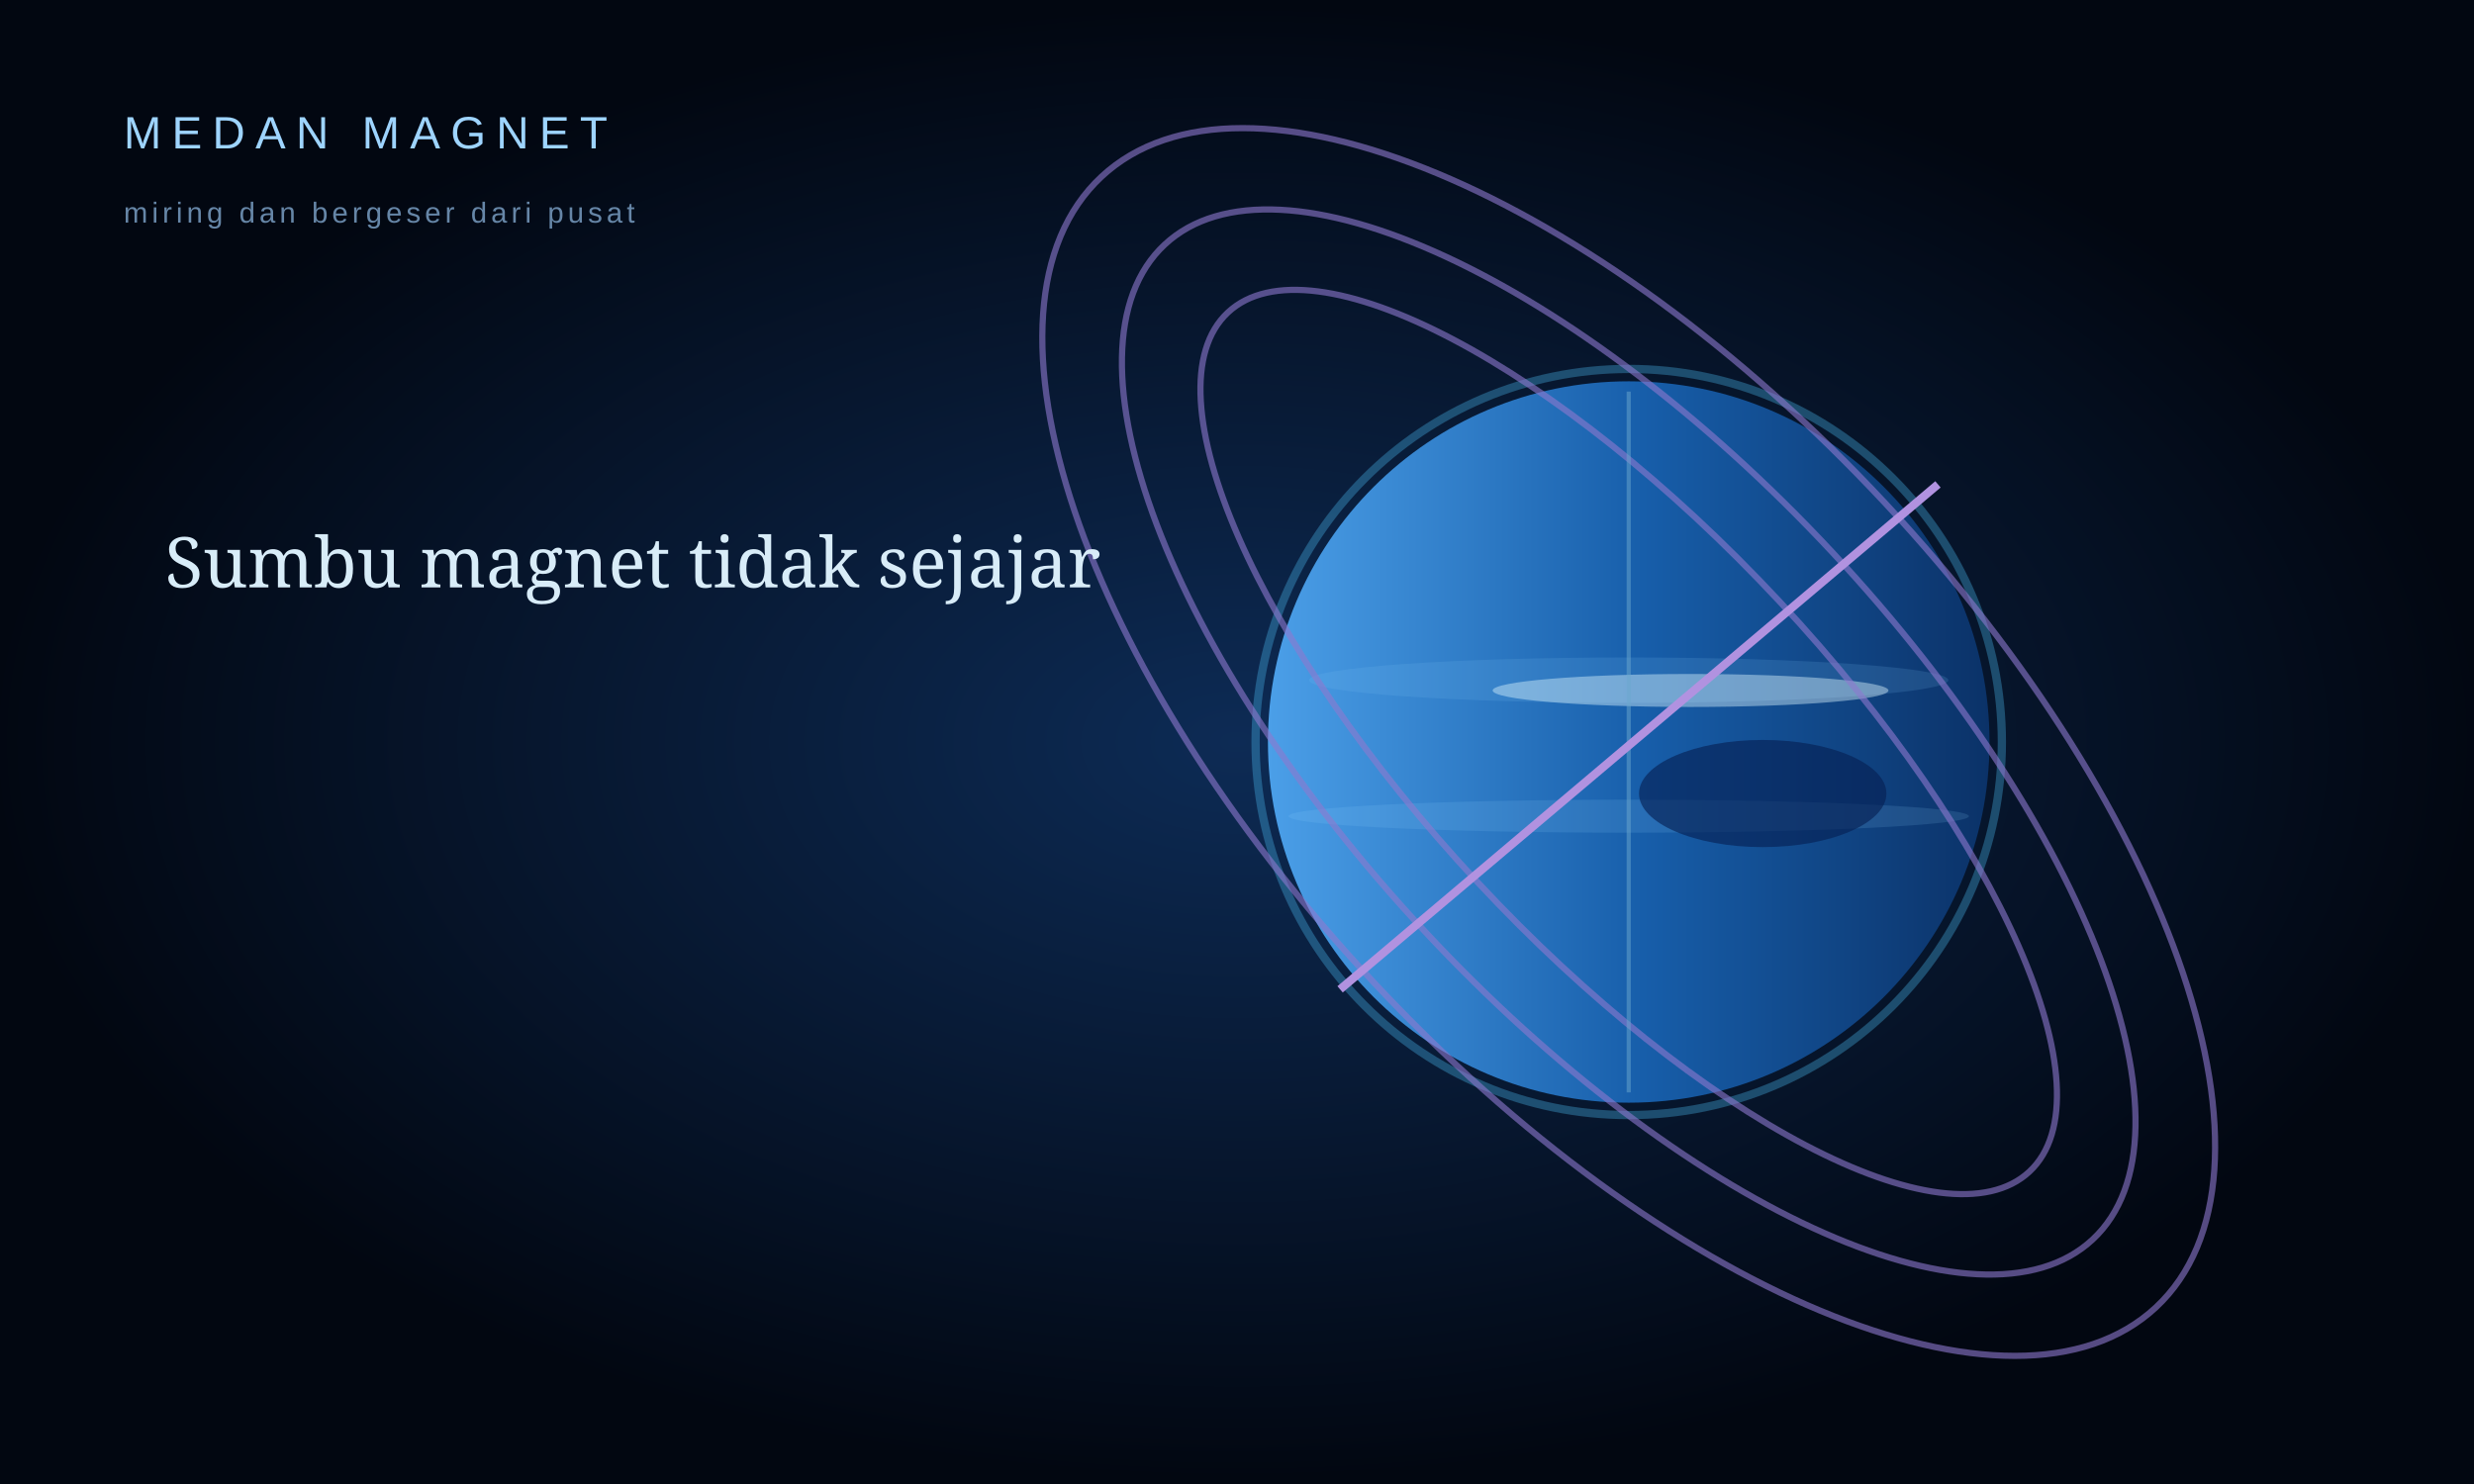
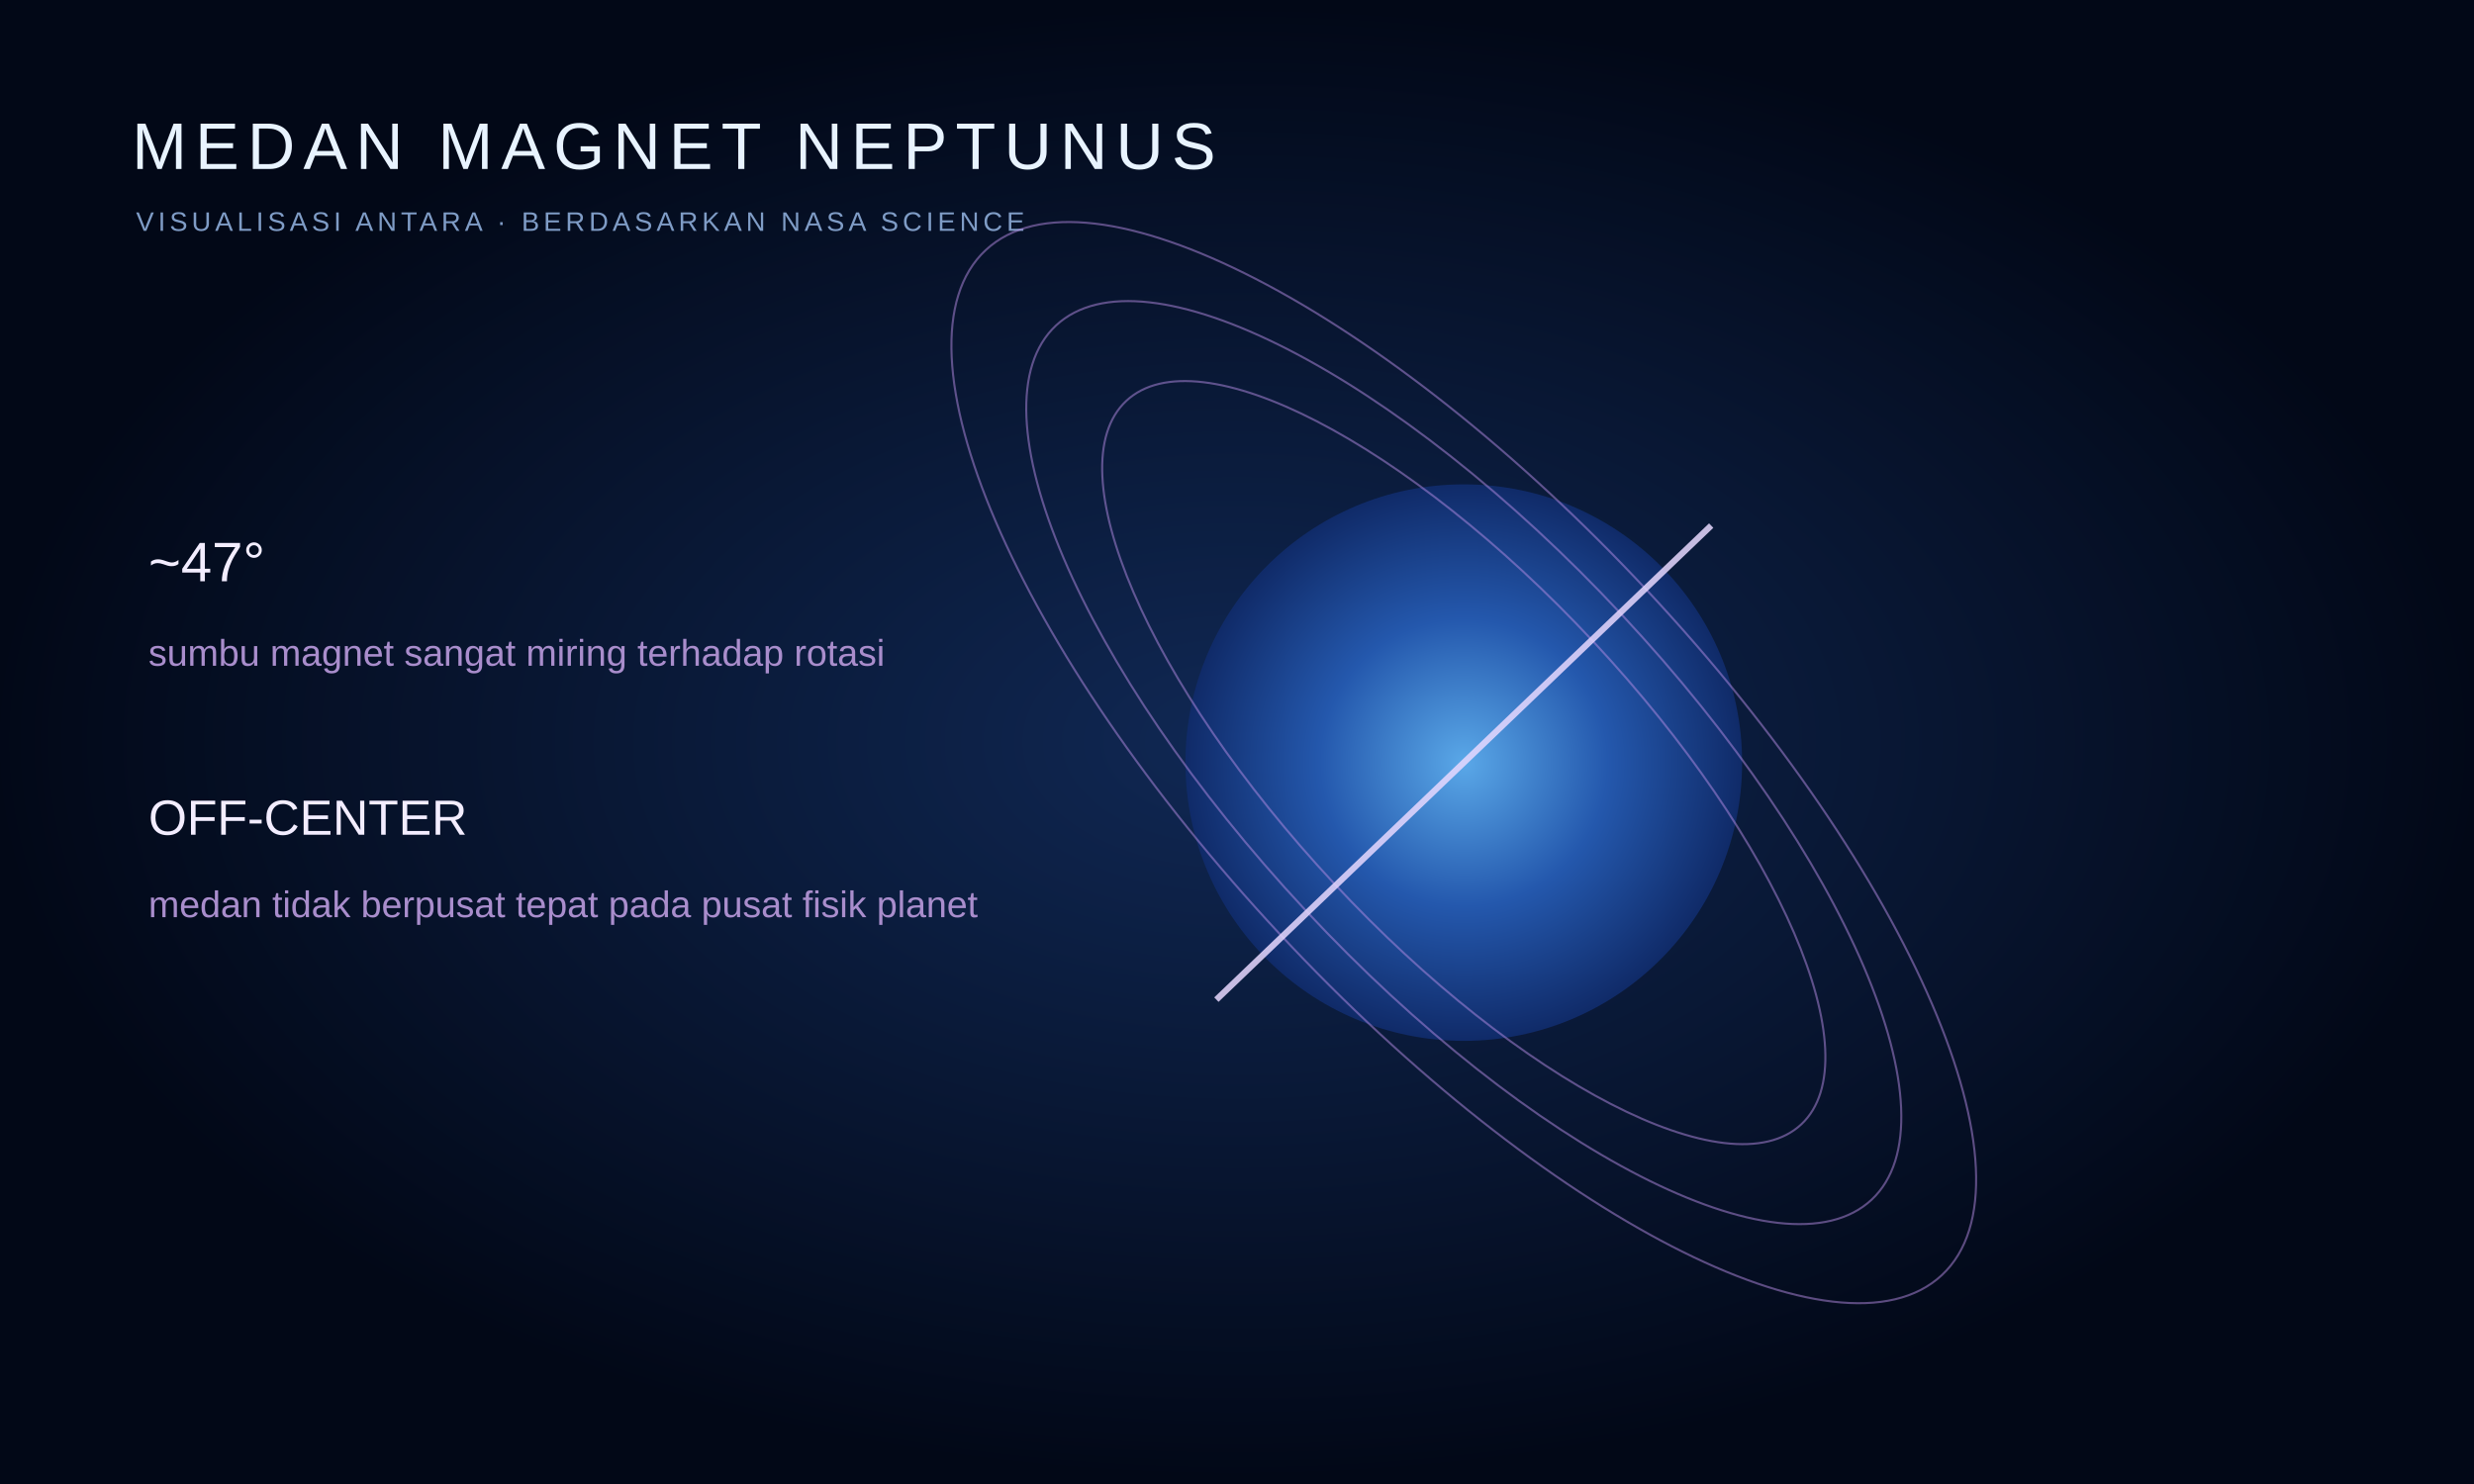
- <svg xmlns="http://www.w3.org/2000/svg" viewBox="0 0 1200 720" role="img" aria-label="Medan Magnet">
+ <svg xmlns="http://www.w3.org/2000/svg" viewBox="0 0 1200 720">
  <defs>
    <radialGradient id="bg">
-       <stop offset="0" stop-color="#0d2b55" />
-       <stop offset="1" stop-color="#020711" />
+       <stop stop-color="#102854" />
+       <stop offset="1" stop-color="#020817" />
    </radialGradient>
-     <linearGradient id="blue">
-       <stop stop-color="#4b9fe8" />
-       <stop offset=".52" stop-color="#175eaa" />
-       <stop offset="1" stop-color="#0b3268" />
-     </linearGradient>
-     <filter id="glow">
-       <feGaussianBlur stdDeviation="10" />
+     <radialGradient id="n">
+       <stop stop-color="#5aa8e8" />
+       <stop offset=".52" stop-color="#2458ad" />
+       <stop offset="1" stop-color="#102b69" />
+     </radialGradient>
+     <filter id="g">
+       <feGaussianBlur stdDeviation="7" />
    </filter>
  </defs>
  <rect width="1200" height="720" fill="url(#bg)" />
-   <text x="60" y="72" fill="#9ed4ff" font-size="22" font-family="Arial" letter-spacing="5">MEDAN MAGNET</text>
-   <text x="60" y="108" fill="#6686a7" font-size="14" font-family="Arial" letter-spacing="2">miring dan bergeser dari pusat</text>
-   <circle cx="790" cy="360" r="175" fill="url(#blue)" />
-   <ellipse cx="790" cy="330" rx="155" ry="11" fill="#7bc1f0" opacity=".16" />
-   <ellipse cx="790" cy="396" rx="165" ry="8" fill="#8fd6ff" opacity=".14" />
-   <ellipse cx="855" cy="385" rx="60" ry="26" fill="#051f52" opacity=".62" />
-   <ellipse cx="820" cy="335" rx="96" ry="8" fill="#dff8ff" opacity=".42" />
-   <circle cx="790" cy="360" r="181" fill="none" stroke="#4fc5ff" stroke-opacity=".32" stroke-width="4" />
-   <g fill="none" stroke="#8e78cf" stroke-width="3" opacity=".6" transform="rotate(47 790 360)">
-     <ellipse cx="790" cy="360" rx="285" ry="100" />
-     <ellipse cx="790" cy="360" rx="330" ry="135" />
-     <ellipse cx="790" cy="360" rx="375" ry="170" />
+   <text x="64" y="82" fill="#e8f3ff" font-family="Arial" font-size="32" letter-spacing="4">MEDAN MAGNET NEPTUNUS</text>
+   <text x="66" y="112" fill="#7f9cc6" font-family="Arial" font-size="13" letter-spacing="2">VISUALISASI ANTARA · BERDASARKAN NASA SCIENCE</text>
+   <circle cx="710" cy="370" r="135" fill="url(#n)" />
+   <g fill="none" stroke="#b58ce4" opacity=".5">
+     <ellipse cx="710" cy="370" rx="240" ry="86" transform="rotate(47 710 370)" />
+     <ellipse cx="710" cy="370" rx="290" ry="105" transform="rotate(47 710 370)" />
+     <ellipse cx="710" cy="370" rx="340" ry="122" transform="rotate(47 710 370)" />
  </g>
-   <line x1="790" y1="190" x2="790" y2="530" stroke="#6ba7ce" stroke-width="2" opacity=".5" />
-   <line x1="650" y1="480" x2="940" y2="235" stroke="#b192e0" stroke-width="4" />
-   <text x="80" y="285" fill="#d8ecf8" font-size="34" font-family="Georgia">Sumbu magnet tidak sejajar</text>
+   <line x1="590" y1="485" x2="830" y2="255" stroke="#e8d8ff" stroke-width="3" opacity=".85" />
+   <text x="72" y="282" fill="#f3edff" font-family="Arial" font-size="27">~47°</text>
+   <text x="72" y="323" fill="#a98dcc" font-family="Arial" font-size="18">sumbu magnet sangat miring terhadap rotasi</text>
+   <text x="72" y="405" fill="#f3edff" font-family="Arial" font-size="24">OFF-CENTER</text>
+   <text x="72" y="445" fill="#a98dcc" font-family="Arial" font-size="18">medan tidak berpusat tepat pada pusat fisik planet</text>
</svg>
